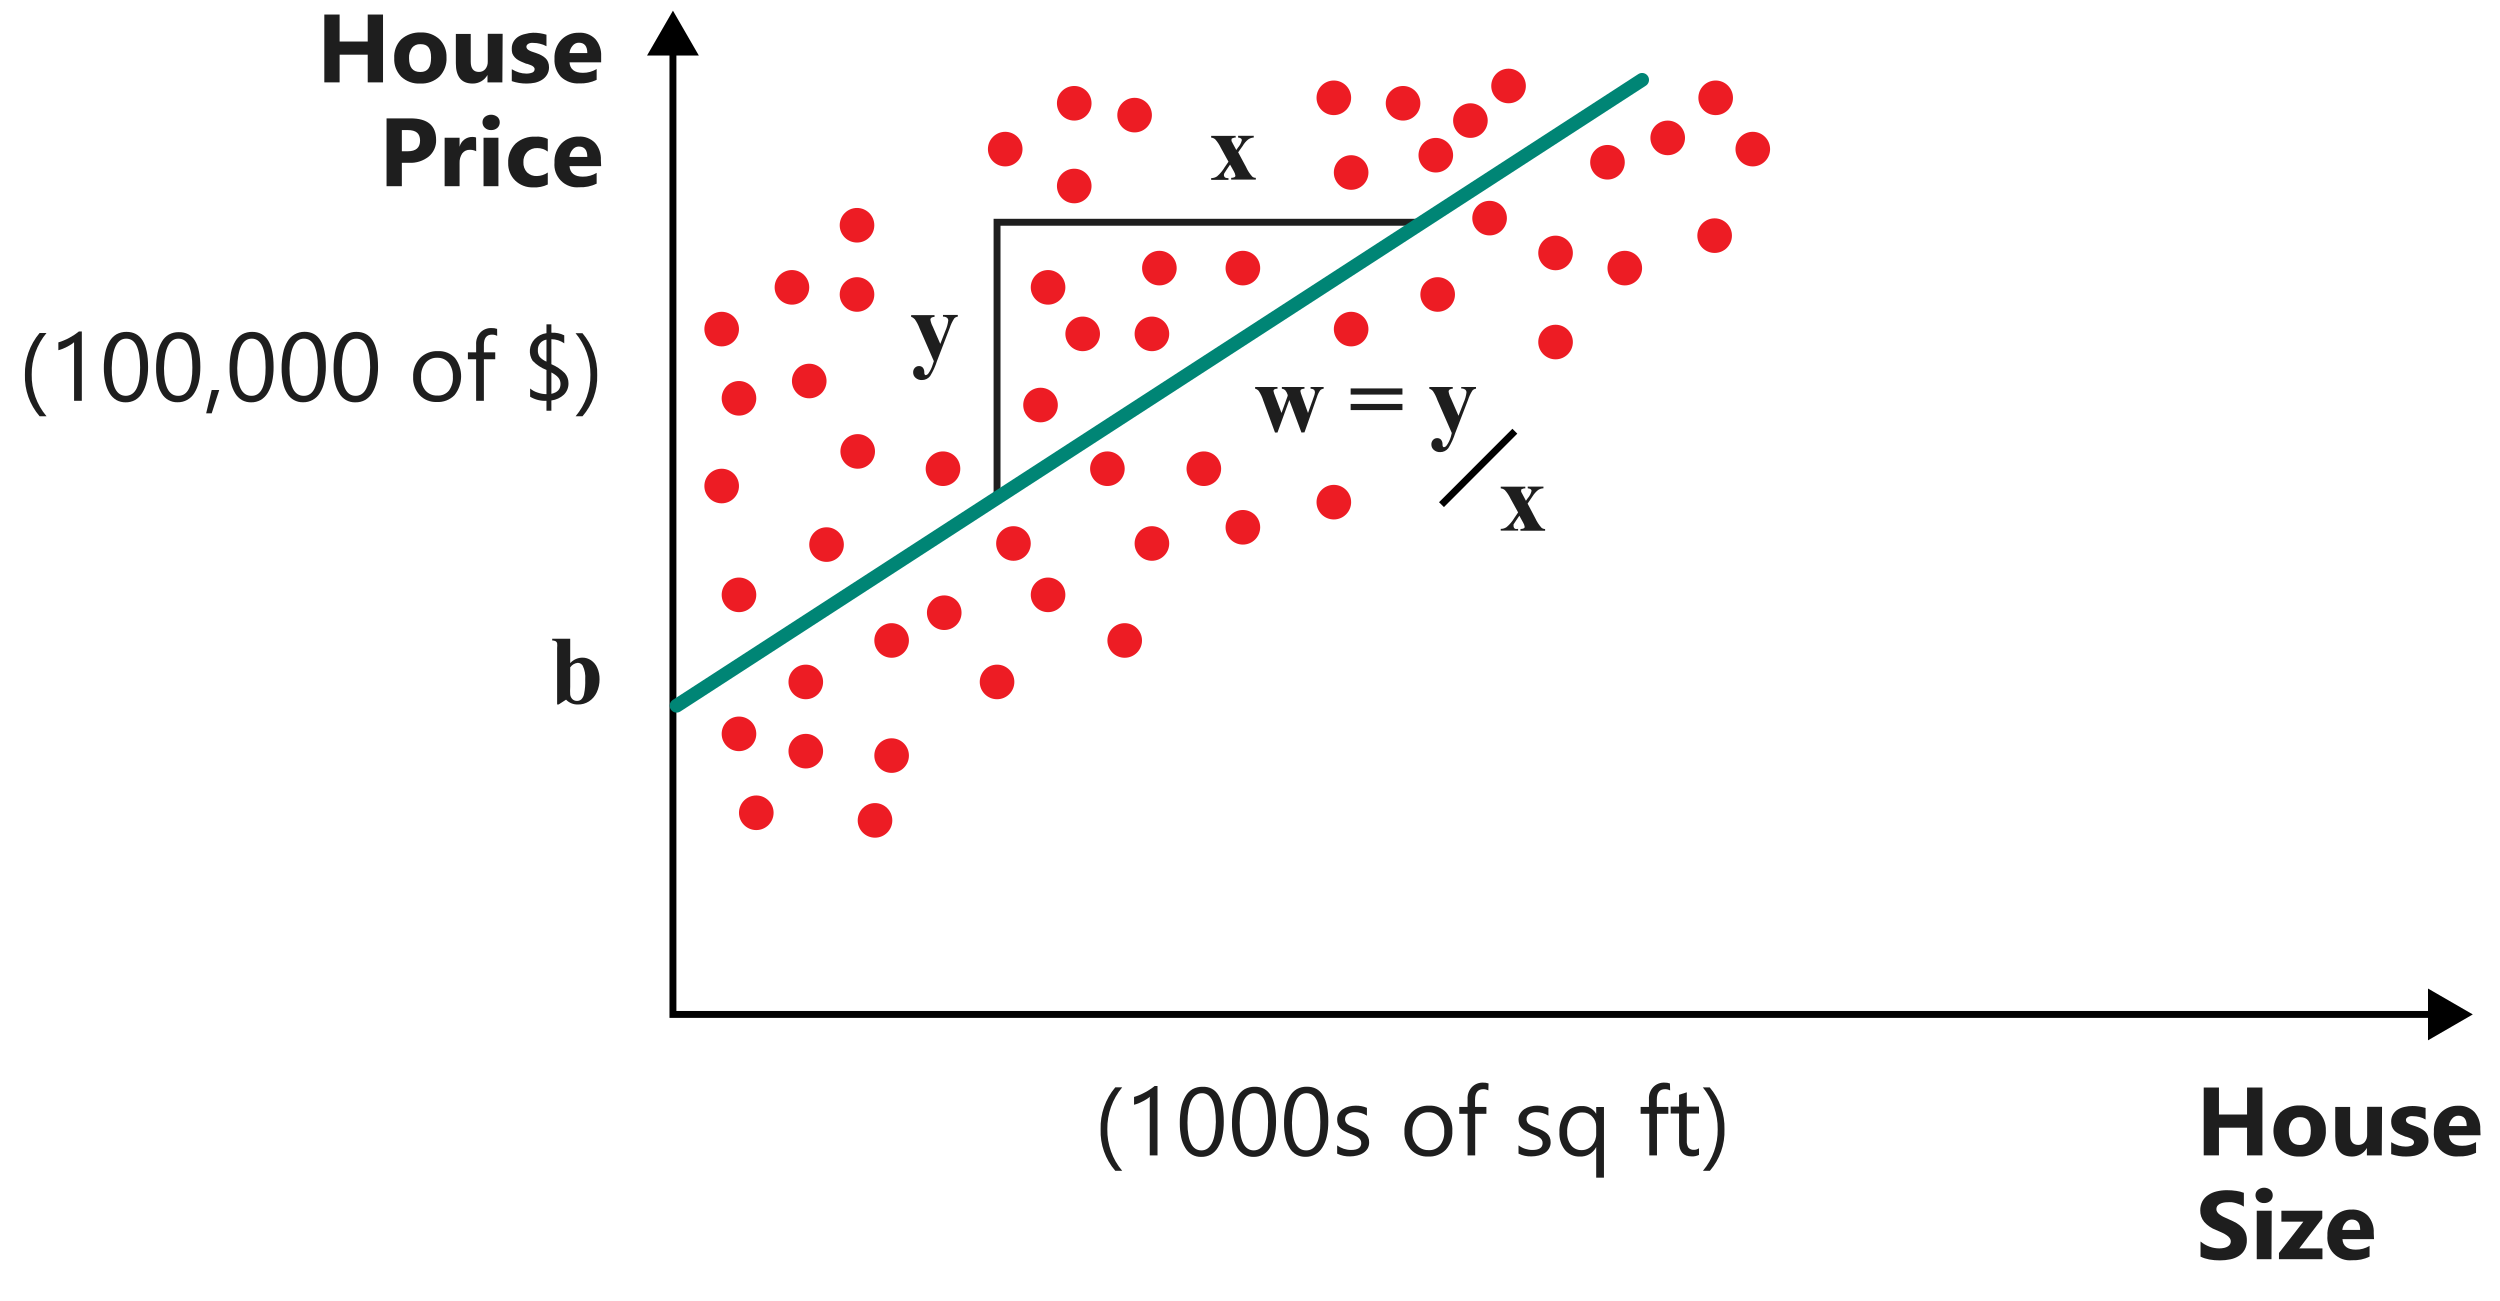
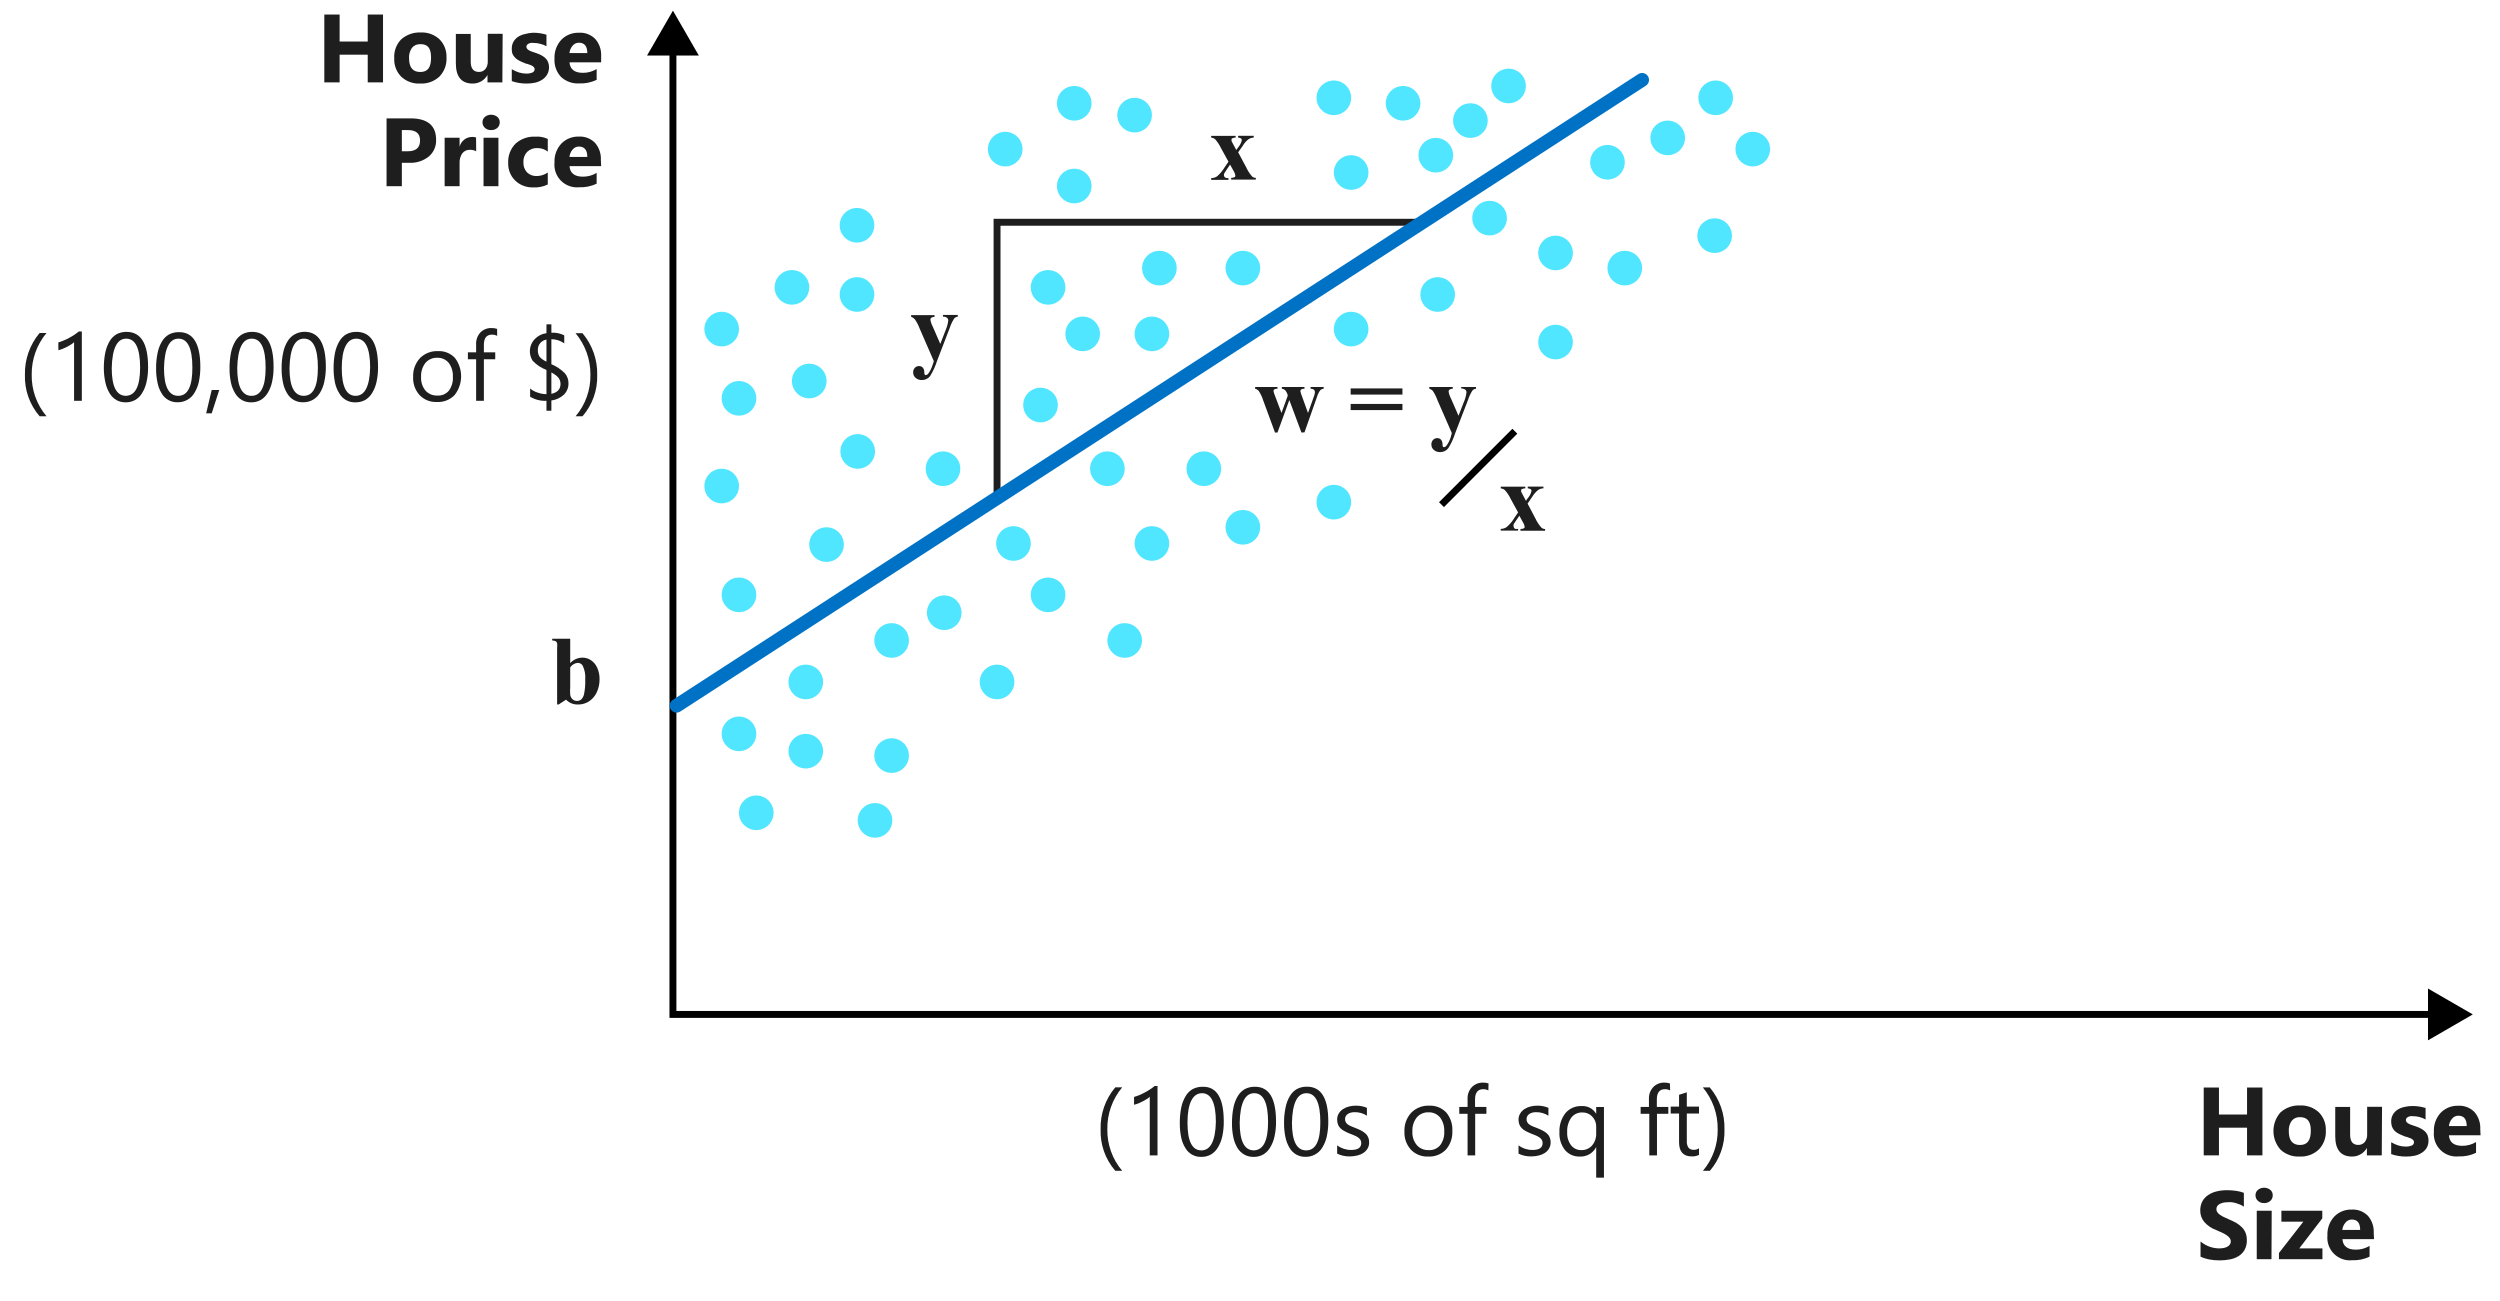
<svg xmlns="http://www.w3.org/2000/svg" viewBox="0 0 361.14 187.93">
  <g id="Shapes">
    <rect width="361.14" height="187.93" fill="#fff" />
    <g>
      <polyline points="351.83 146.54 97.21 146.54 97.21 6.92" fill="none" stroke="#000" stroke-miterlimit="10" />
      <polygon points="350.74 142.8 357.21 146.54 350.74 150.28 350.74 142.8" />
      <polygon points="100.95 8.02 97.21 1.54 93.47 8.02 100.95 8.02" />
    </g>
    <polyline points="144.03 71.71 144.03 32.11 205.18 32.11" fill="none" stroke="#1e1e1e" stroke-linecap="round" stroke-miterlimit="10" />
-     <line x1="97.74" y1="101.94" x2="237.21" y2="11.54" fill="none" stroke="#008575" stroke-linecap="round" stroke-miterlimit="10" stroke-width="2" />
-     <circle cx="212.41" cy="17.42" r="2.5" fill="#ed1c24" />
-     <circle cx="217.92" cy="12.42" r="2.5" fill="#ed1c24" />
-     <circle cx="136.22" cy="67.71" r="2.5" fill="#ed1c24" />
-     <circle cx="123.9" cy="65.21" r="2.5" fill="#ed1c24" />
-     <circle cx="119.4" cy="78.67" r="2.5" fill="#ed1c24" />
-     <circle cx="106.75" cy="85.93" r="2.5" fill="#ed1c24" />
-     <circle cx="104.25" cy="70.21" r="2.5" fill="#ed1c24" />
-     <circle cx="106.75" cy="57.54" r="2.5" fill="#ed1c24" />
-     <circle cx="116.9" cy="55.04" r="2.5" fill="#ed1c24" />
-     <circle cx="114.4" cy="41.51" r="2.5" fill="#ed1c24" />
-     <circle cx="146.4" cy="78.51" r="2.5" fill="#ed1c24" />
-     <circle cx="151.4" cy="85.93" r="2.5" fill="#ed1c24" />
-     <circle cx="136.4" cy="88.51" r="2.5" fill="#ed1c24" />
-     <circle cx="144.03" cy="98.51" r="2.5" fill="#ed1c24" />
-     <circle cx="128.8" cy="109.15" r="2.5" fill="#ed1c24" />
-     <circle cx="179.54" cy="76.17" r="2.5" fill="#ed1c24" />
-     <circle cx="126.4" cy="118.51" r="2.5" fill="#ed1c24" />
-     <circle cx="109.25" cy="117.41" r="2.5" fill="#ed1c24" />
-     <circle cx="116.4" cy="108.51" r="2.5" fill="#ed1c24" />
-     <circle cx="116.4" cy="98.51" r="2.5" fill="#ed1c24" />
-     <circle cx="128.8" cy="92.52" r="2.5" fill="#ed1c24" />
-     <circle cx="162.47" cy="92.52" r="2.5" fill="#ed1c24" />
-     <circle cx="192.68" cy="72.54" r="2.5" fill="#ed1c24" />
-     <circle cx="166.4" cy="78.51" r="2.5" fill="#ed1c24" />
-     <circle cx="173.9" cy="67.71" r="2.5" fill="#ed1c24" />
-     <circle cx="195.18" cy="47.54" r="2.5" fill="#ed1c24" />
-     <circle cx="215.18" cy="31.51" r="2.5" fill="#ed1c24" />
-     <circle cx="207.68" cy="42.54" r="2.5" fill="#ed1c24" />
-     <circle cx="224.71" cy="49.41" r="2.5" fill="#ed1c24" />
-     <circle cx="224.71" cy="36.54" r="2.5" fill="#ed1c24" />
-     <circle cx="232.21" cy="23.44" r="2.5" fill="#ed1c24" />
-     <circle cx="247.69" cy="34.04" r="2.5" fill="#ed1c24" />
-     <circle cx="234.71" cy="38.73" r="2.5" fill="#ed1c24" />
-     <circle cx="253.2" cy="21.54" r="2.5" fill="#ed1c24" />
-     <circle cx="247.84" cy="14.13" r="2.5" fill="#ed1c24" />
-     <circle cx="240.91" cy="19.92" r="2.5" fill="#ed1c24" />
-     <circle cx="123.8" cy="42.54" r="2.5" fill="#ed1c24" />
-     <circle cx="123.8" cy="32.54" r="2.5" fill="#ed1c24" />
-     <circle cx="159.97" cy="67.71" r="2.5" fill="#ed1c24" />
-     <circle cx="207.41" cy="22.42" r="2.5" fill="#ed1c24" />
-     <circle cx="202.68" cy="14.92" r="2.5" fill="#ed1c24" />
-     <circle cx="195.18" cy="24.92" r="2.5" fill="#ed1c24" />
-     <circle cx="155.18" cy="14.92" r="2.5" fill="#ed1c24" />
-     <circle cx="106.75" cy="106.01" r="2.5" fill="#ed1c24" />
-     <circle cx="163.9" cy="16.63" r="2.5" fill="#ed1c24" />
-     <circle cx="155.18" cy="26.87" r="2.5" fill="#ed1c24" />
-     <circle cx="151.4" cy="41.51" r="2.5" fill="#ed1c24" />
-     <circle cx="156.4" cy="48.23" r="2.5" fill="#ed1c24" />
-     <circle cx="150.31" cy="58.51" r="2.5" fill="#ed1c24" />
-     <circle cx="166.4" cy="48.23" r="2.5" fill="#ed1c24" />
-     <circle cx="167.48" cy="38.73" r="2.5" fill="#ed1c24" />
-     <circle cx="179.54" cy="38.73" r="2.5" fill="#ed1c24" />
-     <circle cx="145.21" cy="21.54" r="2.5" fill="#ed1c24" />
-     <circle cx="104.25" cy="47.54" r="2.5" fill="#ed1c24" />
-     <circle cx="192.68" cy="14.13" r="2.5" fill="#ed1c24" />
+     <line x1="97.74" y1="101.94" x2="237.21" y2="11.54" fill="none" stroke="#0072c6" stroke-linecap="round" stroke-miterlimit="10" stroke-width="2" />
+     <circle cx="212.41" cy="17.42" r="2.5" fill="#50e6ff" />
+     <circle cx="217.92" cy="12.42" r="2.5" fill="#50e6ff" />
+     <circle cx="136.22" cy="67.71" r="2.5" fill="#50e6ff" />
+     <circle cx="123.9" cy="65.21" r="2.5" fill="#50e6ff" />
+     <circle cx="119.4" cy="78.67" r="2.5" fill="#50e6ff" />
+     <circle cx="106.75" cy="85.93" r="2.5" fill="#50e6ff" />
+     <circle cx="104.25" cy="70.21" r="2.5" fill="#50e6ff" />
+     <circle cx="106.75" cy="57.54" r="2.5" fill="#50e6ff" />
+     <circle cx="116.9" cy="55.04" r="2.5" fill="#50e6ff" />
+     <circle cx="114.4" cy="41.51" r="2.5" fill="#50e6ff" />
+     <circle cx="146.4" cy="78.51" r="2.5" fill="#50e6ff" />
+     <circle cx="151.4" cy="85.93" r="2.5" fill="#50e6ff" />
+     <circle cx="136.4" cy="88.51" r="2.5" fill="#50e6ff" />
+     <circle cx="144.03" cy="98.51" r="2.5" fill="#50e6ff" />
+     <circle cx="128.8" cy="109.15" r="2.5" fill="#50e6ff" />
+     <circle cx="179.54" cy="76.17" r="2.5" fill="#50e6ff" />
+     <circle cx="126.4" cy="118.51" r="2.5" fill="#50e6ff" />
+     <circle cx="109.25" cy="117.41" r="2.5" fill="#50e6ff" />
+     <circle cx="116.4" cy="108.51" r="2.5" fill="#50e6ff" />
+     <circle cx="116.4" cy="98.51" r="2.5" fill="#50e6ff" />
+     <circle cx="128.8" cy="92.52" r="2.5" fill="#50e6ff" />
+     <circle cx="162.47" cy="92.52" r="2.5" fill="#50e6ff" />
+     <circle cx="192.68" cy="72.54" r="2.5" fill="#50e6ff" />
+     <circle cx="166.4" cy="78.51" r="2.5" fill="#50e6ff" />
+     <circle cx="173.9" cy="67.71" r="2.5" fill="#50e6ff" />
+     <circle cx="195.18" cy="47.54" r="2.5" fill="#50e6ff" />
+     <circle cx="215.18" cy="31.51" r="2.5" fill="#50e6ff" />
+     <circle cx="207.68" cy="42.54" r="2.5" fill="#50e6ff" />
+     <circle cx="224.71" cy="49.41" r="2.5" fill="#50e6ff" />
+     <circle cx="224.71" cy="36.54" r="2.5" fill="#50e6ff" />
+     <circle cx="232.21" cy="23.44" r="2.5" fill="#50e6ff" />
+     <circle cx="247.69" cy="34.04" r="2.5" fill="#50e6ff" />
+     <circle cx="234.71" cy="38.73" r="2.5" fill="#50e6ff" />
+     <circle cx="253.2" cy="21.54" r="2.5" fill="#50e6ff" />
+     <circle cx="247.84" cy="14.13" r="2.5" fill="#50e6ff" />
+     <circle cx="240.91" cy="19.92" r="2.5" fill="#50e6ff" />
+     <circle cx="123.8" cy="42.54" r="2.5" fill="#50e6ff" />
+     <circle cx="123.8" cy="32.54" r="2.5" fill="#50e6ff" />
+     <circle cx="159.97" cy="67.71" r="2.5" fill="#50e6ff" />
+     <circle cx="207.41" cy="22.42" r="2.5" fill="#50e6ff" />
+     <circle cx="202.68" cy="14.92" r="2.5" fill="#50e6ff" />
+     <circle cx="195.18" cy="24.92" r="2.5" fill="#50e6ff" />
+     <circle cx="155.18" cy="14.92" r="2.5" fill="#50e6ff" />
+     <circle cx="106.75" cy="106.01" r="2.5" fill="#50e6ff" />
+     <circle cx="163.9" cy="16.63" r="2.5" fill="#50e6ff" />
+     <circle cx="155.18" cy="26.87" r="2.5" fill="#50e6ff" />
+     <circle cx="151.4" cy="41.51" r="2.5" fill="#50e6ff" />
+     <circle cx="156.4" cy="48.23" r="2.5" fill="#50e6ff" />
+     <circle cx="150.31" cy="58.51" r="2.5" fill="#50e6ff" />
+     <circle cx="166.4" cy="48.23" r="2.5" fill="#50e6ff" />
+     <circle cx="167.48" cy="38.73" r="2.5" fill="#50e6ff" />
+     <circle cx="179.54" cy="38.73" r="2.5" fill="#50e6ff" />
+     <circle cx="145.21" cy="21.54" r="2.5" fill="#50e6ff" />
+     <circle cx="104.25" cy="47.54" r="2.5" fill="#50e6ff" />
+     <circle cx="192.68" cy="14.13" r="2.5" fill="#50e6ff" />
  </g>
  <g id="Text">
    <g>
      <path d="M55.33,11.9H53.12v-4H49.06v4H46.85V2.1h2.21V6h4.06V2.1h2.21Z" fill="#1e1e1e" />
      <path d="M60.7,12.07a3.72,3.72,0,0,1-2.75-1,3.54,3.54,0,0,1-1-2.66,3.58,3.58,0,0,1,1-2.72,4,4,0,0,1,2.81-1,3.73,3.73,0,0,1,2.74,1,3.51,3.51,0,0,1,1,2.6,3.69,3.69,0,0,1-1,2.75A3.79,3.79,0,0,1,60.7,12.07Zm0-5.69a1.46,1.46,0,0,0-1.19.53,2.34,2.34,0,0,0-.42,1.49c0,1.35.54,2,1.63,2s1.55-.69,1.55-2.07S61.8,6.38,60.75,6.38Z" fill="#1e1e1e" />
      <path d="M72.57,11.9H70.42V10.83h0a2.42,2.42,0,0,1-2.14,1.24q-2.43,0-2.43-2.94V4.9H68v4c0,1,.4,1.49,1.18,1.49a1.16,1.16,0,0,0,.93-.41,1.65,1.65,0,0,0,.35-1.1v-4h2.15Z" fill="#1e1e1e" />
      <path d="M73.93,11.72V10a5,5,0,0,0,1.07.48,3.62,3.62,0,0,0,1,.15,2.22,2.22,0,0,0,.9-.15.52.52,0,0,0,.33-.48.43.43,0,0,0-.15-.34,1.12,1.12,0,0,0-.38-.24,5.19,5.19,0,0,0-.52-.19c-.19,0-.37-.12-.54-.18a5.59,5.59,0,0,1-.73-.34,2.1,2.1,0,0,1-.54-.42A1.84,1.84,0,0,1,74,7.7,2.31,2.31,0,0,1,73.93,7a1.92,1.92,0,0,1,.26-1,2.16,2.16,0,0,1,.68-.7,3,3,0,0,1,1-.39A4.8,4.8,0,0,1,77,4.73a6.16,6.16,0,0,1,1,.07,7.51,7.51,0,0,1,.94.21V6.68A3.4,3.4,0,0,0,78,6.32a3.69,3.69,0,0,0-.92-.12,1.75,1.75,0,0,0-.4,0,1.17,1.17,0,0,0-.33.11.67.67,0,0,0-.22.18.41.41,0,0,0-.09.26.49.49,0,0,0,.13.33,1,1,0,0,0,.32.23,2.53,2.53,0,0,0,.44.18l.48.16a5.72,5.72,0,0,1,.78.33,2.67,2.67,0,0,1,.6.42,1.47,1.47,0,0,1,.38.56,1.94,1.94,0,0,1,.14.76A2,2,0,0,1,79,10.83a2.22,2.22,0,0,1-.72.71,3.37,3.37,0,0,1-1,.41,6.08,6.08,0,0,1-1.22.12A6.45,6.45,0,0,1,73.93,11.72Z" fill="#1e1e1e" />
      <path d="M86.84,9H82.27c.07,1,.72,1.52,1.92,1.52a3.7,3.7,0,0,0,2-.55v1.56a5.24,5.24,0,0,1-2.52.52,3.53,3.53,0,0,1-2.63-.94,3.52,3.52,0,0,1-.94-2.62,3.76,3.76,0,0,1,1-2.76,3.39,3.39,0,0,1,2.49-1A3.05,3.05,0,0,1,86,5.64a3.51,3.51,0,0,1,.84,2.47Zm-2-1.33c0-1-.41-1.5-1.22-1.5a1.14,1.14,0,0,0-.9.43,1.9,1.9,0,0,0-.46,1.07Z" fill="#1e1e1e" />
      <path d="M58.05,23.52V26.9H55.84V17.1H59.3q3.71,0,3.7,3.12a3,3,0,0,1-1.06,2.39,4.21,4.21,0,0,1-2.84.91Zm0-4.73v3.06h.86c1.18,0,1.77-.52,1.77-1.55s-.59-1.51-1.77-1.51Z" fill="#1e1e1e" />
      <path d="M68.79,21.85a1.88,1.88,0,0,0-.91-.21,1.32,1.32,0,0,0-1.1.51,2.31,2.31,0,0,0-.39,1.41V26.9H64.23v-7h2.16v1.3h0a1.87,1.87,0,0,1,1.85-1.42,1.48,1.48,0,0,1,.53.08Z" fill="#1e1e1e" />
      <path d="M70.94,18.79a1.23,1.23,0,0,1-.89-.32,1.06,1.06,0,0,1-.35-.8,1,1,0,0,1,.35-.79,1.45,1.45,0,0,1,1.79,0,1,1,0,0,1,.35.79,1.05,1.05,0,0,1-.35.81A1.28,1.28,0,0,1,70.94,18.79ZM72,26.9H69.85v-7H72Z" fill="#1e1e1e" />
      <path d="M79.13,26.65a4.28,4.28,0,0,1-2.11.42,3.55,3.55,0,0,1-2.61-1,3.39,3.39,0,0,1-1-2.52,3.73,3.73,0,0,1,1.07-2.81,4,4,0,0,1,2.86-1,3.61,3.61,0,0,1,1.79.33v1.83a2.44,2.44,0,0,0-1.51-.51,2,2,0,0,0-1.47.55,2,2,0,0,0-.54,1.5,2,2,0,0,0,.52,1.46,1.91,1.91,0,0,0,1.43.53,2.81,2.81,0,0,0,1.57-.51Z" fill="#1e1e1e" />
      <path d="M86.84,24H82.27c.07,1,.72,1.52,1.92,1.52a3.7,3.7,0,0,0,2-.55v1.56a5.24,5.24,0,0,1-2.52.52,3.26,3.26,0,0,1-3.57-3.56,3.76,3.76,0,0,1,1-2.76,3.39,3.39,0,0,1,2.49-1,3.05,3.05,0,0,1,2.37.91,3.51,3.51,0,0,1,.84,2.47Zm-2-1.33c0-1-.41-1.5-1.22-1.5a1.14,1.14,0,0,0-.9.43,1.9,1.9,0,0,0-.46,1.07Z" fill="#1e1e1e" />
    </g>
    <g>
      <path d="M326.82,166.9H324.6v-4h-4.06v4h-2.2v-9.8h2.2V161h4.06V157.1h2.22Z" fill="#1e1e1e" />
      <path d="M332.18,167.07a3.75,3.75,0,0,1-2.75-1,4.06,4.06,0,0,1,0-5.38,3.94,3.94,0,0,1,2.81-1,3.77,3.77,0,0,1,2.74,1,3.51,3.51,0,0,1,1,2.6,3.66,3.66,0,0,1-1,2.75A3.77,3.77,0,0,1,332.18,167.07Zm.06-5.69a1.44,1.44,0,0,0-1.19.53,2.34,2.34,0,0,0-.42,1.49c0,1.35.54,2,1.62,2s1.56-.69,1.56-2.07S333.28,161.38,332.24,161.38Z" fill="#1e1e1e" />
      <path d="M344.06,166.9h-2.15v-1.07h0a2.44,2.44,0,0,1-2.14,1.24q-2.43,0-2.43-2.94V159.9h2.15v4c0,1,.39,1.49,1.18,1.49a1.18,1.18,0,0,0,.93-.41,1.65,1.65,0,0,0,.35-1.1v-4h2.15Z" fill="#1e1e1e" />
      <path d="M345.42,166.72V165a5,5,0,0,0,1.06.48,3.73,3.73,0,0,0,1,.15,2.23,2.23,0,0,0,.91-.15.52.52,0,0,0,.33-.48.43.43,0,0,0-.15-.34,1.08,1.08,0,0,0-.39-.24,5,5,0,0,0-.51-.19c-.19,0-.37-.12-.54-.18a5.76,5.76,0,0,1-.74-.34,2,2,0,0,1-.53-.42,1.84,1.84,0,0,1-.33-.56,2.31,2.31,0,0,1-.11-.74,1.92,1.92,0,0,1,.26-1,2.07,2.07,0,0,1,.68-.7,3,3,0,0,1,1-.39,4.74,4.74,0,0,1,1.14-.13,6.16,6.16,0,0,1,.95.07,7.93,7.93,0,0,1,.94.21v1.67a3.4,3.4,0,0,0-.88-.36,3.69,3.69,0,0,0-.92-.12,1.75,1.75,0,0,0-.4,0,1.07,1.07,0,0,0-.33.11.71.71,0,0,0-.23.18.47.47,0,0,0-.08.26.48.48,0,0,0,.12.33,1,1,0,0,0,.33.23,2.53,2.53,0,0,0,.44.18l.48.16a5.72,5.72,0,0,1,.78.33,2.67,2.67,0,0,1,.6.42,1.59,1.59,0,0,1,.38.56,2,2,0,0,1,.13.76,2,2,0,0,1-.27,1.07,2.13,2.13,0,0,1-.72.71,3.17,3.17,0,0,1-1,.41,6,6,0,0,1-1.21.12A6.45,6.45,0,0,1,345.42,166.72Z" fill="#1e1e1e" />
      <path d="M358.33,164h-4.57c.07,1,.71,1.52,1.92,1.52a3.7,3.7,0,0,0,2-.55v1.56a5.3,5.3,0,0,1-2.52.52,3.26,3.26,0,0,1-3.57-3.56,3.76,3.76,0,0,1,1-2.76,3.39,3.39,0,0,1,2.49-1,3.05,3.05,0,0,1,2.37.91,3.51,3.51,0,0,1,.84,2.47Zm-2-1.33c0-1-.4-1.5-1.21-1.5a1.14,1.14,0,0,0-.9.43,1.84,1.84,0,0,0-.46,1.07Z" fill="#1e1e1e" />
      <path d="M317.88,181.53v-2.19a4.36,4.36,0,0,0,1.3.75,4.26,4.26,0,0,0,1.4.25,3.13,3.13,0,0,0,.73-.08,1.66,1.66,0,0,0,.52-.21.92.92,0,0,0,.31-.31.77.77,0,0,0,.11-.4.85.85,0,0,0-.17-.51,1.63,1.63,0,0,0-.45-.41,3.8,3.8,0,0,0-.67-.37l-.84-.37a4.22,4.22,0,0,1-1.71-1.17,2.52,2.52,0,0,1-.57-1.66,2.74,2.74,0,0,1,.31-1.32,2.59,2.59,0,0,1,.84-.9,3.61,3.61,0,0,1,1.23-.53,6.3,6.3,0,0,1,1.47-.17,9.11,9.11,0,0,1,1.36.1,5.11,5.11,0,0,1,1.09.28v2a3.45,3.45,0,0,0-.54-.3,5.29,5.29,0,0,0-.6-.21,4.13,4.13,0,0,0-.61-.13,3.86,3.86,0,0,0-.58,0,2.9,2.9,0,0,0-.68.07,2.09,2.09,0,0,0-.52.2,1.1,1.1,0,0,0-.33.31.84.84,0,0,0-.11.41.74.74,0,0,0,.13.44,1.3,1.3,0,0,0,.37.37,3.42,3.42,0,0,0,.58.34c.23.12.48.23.77.35a9.52,9.52,0,0,1,1.06.52,4,4,0,0,1,.8.63,2.55,2.55,0,0,1,.51.79,2.82,2.82,0,0,1,.18,1.05,2.75,2.75,0,0,1-.31,1.37,2.48,2.48,0,0,1-.85.91,3.54,3.54,0,0,1-1.24.49,7.17,7.17,0,0,1-1.49.15,8.31,8.31,0,0,1-1.53-.13A5.12,5.12,0,0,1,317.88,181.53Z" fill="#1e1e1e" />
      <path d="M327.06,173.79a1.23,1.23,0,0,1-.89-.32,1.06,1.06,0,0,1-.35-.8,1,1,0,0,1,.35-.79,1.45,1.45,0,0,1,1.79,0,1,1,0,0,1,.35.79,1.05,1.05,0,0,1-.35.81A1.28,1.28,0,0,1,327.06,173.79Zm1.07,8.11H326v-7h2.16Z" fill="#1e1e1e" />
      <path d="M335.49,181.9h-6.28V181l3.52-4.52h-3.17V174.9h5.91V176l-3.33,4.34h3.35Z" fill="#1e1e1e" />
      <path d="M342.94,179h-4.56c.07,1,.71,1.52,1.92,1.52a3.7,3.7,0,0,0,2-.55v1.56a5.3,5.3,0,0,1-2.52.52,3.26,3.26,0,0,1-3.57-3.56,3.76,3.76,0,0,1,1-2.76,3.37,3.37,0,0,1,2.49-1,3.05,3.05,0,0,1,2.37.91,3.5,3.5,0,0,1,.83,2.47Zm-2-1.33c0-1-.4-1.5-1.21-1.5a1.14,1.14,0,0,0-.9.43,1.91,1.91,0,0,0-.47,1.07Z" fill="#1e1e1e" />
    </g>
    <path d="M82.37,92.27v3.52A2.41,2.41,0,0,1,84.14,95a2.18,2.18,0,0,1,1.24.38,2.53,2.53,0,0,1,.9,1.1,3.84,3.84,0,0,1,.33,1.64,4.37,4.37,0,0,1-.41,1.9,3.12,3.12,0,0,1-1.12,1.3,2.85,2.85,0,0,1-1.59.45,2.27,2.27,0,0,1-1.72-.7l-1.06.69h-.23V93.59a2.86,2.86,0,0,0,0-.68.47.47,0,0,0-.21-.28,1.12,1.12,0,0,0-.5-.11v-.25Zm0,4.13v2.84a7.76,7.76,0,0,0,0,1.11,1.12,1.12,0,0,0,.32.65.93.93,0,0,0,.67.25.92.92,0,0,0,.59-.2,1.48,1.48,0,0,0,.42-.78,9,9,0,0,0,.17-2.12,3.86,3.86,0,0,0-.37-2,.85.85,0,0,0-.72-.4A1.52,1.52,0,0,0,82.37,96.4Z" fill="#1e1e1e" />
    <g>
      <path d="M6.72,60.13h-1a8.74,8.74,0,0,1-2.12-6A9.08,9.08,0,0,1,5.72,48.1h1a9.21,9.21,0,0,0-2.14,6A9.05,9.05,0,0,0,6.72,60.13Z" fill="#1e1e1e" />
      <path d="M11.82,57.9H10.7V49.43a2.28,2.28,0,0,1-.38.3c-.17.11-.35.22-.56.33s-.43.21-.66.31a4.76,4.76,0,0,1-.67.22V49.46a5.68,5.68,0,0,0,.78-.28,6.81,6.81,0,0,0,.82-.39q.39-.21.75-.45a7.15,7.15,0,0,0,.62-.46h.42Z" fill="#1e1e1e" />
      <path d="M21.39,53a9.51,9.51,0,0,1-.22,2.18,5.1,5.1,0,0,1-.64,1.6,2.8,2.8,0,0,1-1,1,2.75,2.75,0,0,1-1.39.34,2.67,2.67,0,0,1-1.31-.32,2.77,2.77,0,0,1-1-1,4.89,4.89,0,0,1-.6-1.53A9.2,9.2,0,0,1,15,53.2a10.9,10.9,0,0,1,.21-2.27,5.47,5.47,0,0,1,.63-1.65,2.86,2.86,0,0,1,1-1,3,3,0,0,1,1.42-.34Q21.39,47.93,21.39,53Zm-1.15.11q0-4.18-2-4.19t-2.1,4.26q0,4,2.06,4C19.57,57.12,20.24,55.77,20.24,53.07Z" fill="#1e1e1e" />
      <path d="M28.94,53a10.1,10.1,0,0,1-.22,2.18,5.1,5.1,0,0,1-.65,1.6,2.75,2.75,0,0,1-2.42,1.33,2.56,2.56,0,0,1-2.29-1.27,4.66,4.66,0,0,1-.6-1.53,9.16,9.16,0,0,1-.21-2.07,10.22,10.22,0,0,1,.22-2.27,5,5,0,0,1,.63-1.65,2.79,2.79,0,0,1,1-1,2.94,2.94,0,0,1,1.41-.34Q28.94,47.93,28.94,53Zm-1.15.11q0-4.18-2-4.19t-2.1,4.26q0,4,2.06,4T27.79,53.07Z" fill="#1e1e1e" />
      <path d="M31.67,56.34l-1.09,3.37h-.8l.8-3.37Z" fill="#1e1e1e" />
      <path d="M39.52,53a9.51,9.51,0,0,1-.22,2.18,5.1,5.1,0,0,1-.64,1.6,2.88,2.88,0,0,1-1,1,2.75,2.75,0,0,1-1.39.34,2.67,2.67,0,0,1-1.31-.32,2.77,2.77,0,0,1-1-1,4.89,4.89,0,0,1-.6-1.53,9.2,9.2,0,0,1-.2-2.07,10.9,10.9,0,0,1,.21-2.27A5.22,5.22,0,0,1,34,49.28a2.86,2.86,0,0,1,1-1,3,3,0,0,1,1.42-.34Q39.52,47.93,39.52,53Zm-1.15.11q0-4.18-2-4.19t-2.1,4.26q0,4,2.06,4T38.37,53.07Z" fill="#1e1e1e" />
      <path d="M47.07,53a9.47,9.47,0,0,1-.23,2.18,4.87,4.87,0,0,1-.64,1.6,2.75,2.75,0,0,1-2.42,1.33,2.56,2.56,0,0,1-2.29-1.27,4.45,4.45,0,0,1-.6-1.53,9.16,9.16,0,0,1-.21-2.07,10.22,10.22,0,0,1,.22-2.27,5,5,0,0,1,.63-1.65,2.79,2.79,0,0,1,1-1A2.94,2.94,0,0,1,44,47.93Q47.07,47.93,47.07,53Zm-1.15.11q0-4.18-2-4.19t-2.1,4.26q0,4,2.06,4T45.92,53.07Z" fill="#1e1e1e" />
      <path d="M54.61,53a9.51,9.51,0,0,1-.22,2.18,5.1,5.1,0,0,1-.64,1.6,2.86,2.86,0,0,1-1,1,2.78,2.78,0,0,1-1.39.34A2.56,2.56,0,0,1,49,56.8a4.66,4.66,0,0,1-.61-1.53,9.82,9.82,0,0,1-.2-2.07,10.9,10.9,0,0,1,.21-2.27,5.22,5.22,0,0,1,.64-1.65,2.76,2.76,0,0,1,1-1,3,3,0,0,1,1.42-.34C53.59,47.93,54.61,49.61,54.61,53Zm-1.14.11c0-2.79-.67-4.19-2-4.19s-2.1,1.42-2.1,4.26q0,4,2,4T53.47,53.07Z" fill="#1e1e1e" />
      <path d="M63.08,58.07a3.21,3.21,0,0,1-2.47-1,3.62,3.62,0,0,1-.93-2.6,3.79,3.79,0,0,1,1-2.75,3.48,3.48,0,0,1,2.61-1,3.13,3.13,0,0,1,2.44,1,4.38,4.38,0,0,1-.07,5.36A3.31,3.31,0,0,1,63.08,58.07Zm.09-6.39a2.14,2.14,0,0,0-1.71.74,3,3,0,0,0-.63,2,2.85,2.85,0,0,0,.63,2,2.17,2.17,0,0,0,1.71.72,2,2,0,0,0,1.67-.7,3.06,3.06,0,0,0,.58-2,3.13,3.13,0,0,0-.58-2A2.06,2.06,0,0,0,63.17,51.68Z" fill="#1e1e1e" />
      <path d="M71.82,48.52a1.54,1.54,0,0,0-.75-.18c-.78,0-1.17.49-1.17,1.48V50.9h1.64v1H69.9v6H68.78v-6H67.59v-1h1.19V49.77A2.36,2.36,0,0,1,69.42,48,2.13,2.13,0,0,1,71,47.39a2.23,2.23,0,0,1,.81.12Z" fill="#1e1e1e" />
      <path d="M79.65,57.85v1.48h-.71V57.9a4.19,4.19,0,0,1-2.36-.59V56.12a3,3,0,0,0,1.08.59,3.9,3.9,0,0,0,1.28.23v-3.5a5.37,5.37,0,0,1-2-1.33A2.54,2.54,0,0,1,77.23,49a2.83,2.83,0,0,1,1.71-.87V46.85h.71v1.21a3.72,3.72,0,0,1,1.86.38V49.6A3.19,3.19,0,0,0,79.65,49v3.61a6,6,0,0,1,1.95,1.31,2.18,2.18,0,0,1,.52,1.44A2.24,2.24,0,0,1,81.47,57,3.23,3.23,0,0,1,79.65,57.85Zm-.71-5.61V49.06a1.51,1.51,0,0,0-.91.51,1.41,1.41,0,0,0-.33,1,1.6,1.6,0,0,0,.27,1A2.91,2.91,0,0,0,78.94,52.24Zm.71,1.56v3.09c.88-.19,1.32-.67,1.32-1.42S80.53,54.28,79.65,53.8Z" fill="#1e1e1e" />
      <path d="M84.15,60.13h-1a9,9,0,0,0,2.14-6,9.22,9.22,0,0,0-2.15-6h1a9,9,0,0,1,2.13,6.06A8.7,8.7,0,0,1,84.15,60.13Z" fill="#1e1e1e" />
    </g>
    <g>
      <path d="M162.11,169.13h-1a8.69,8.69,0,0,1-2.12-6,9,9,0,0,1,2.12-6.06h1a9.22,9.22,0,0,0-2.15,6.05A9.05,9.05,0,0,0,162.11,169.13Z" fill="#1e1e1e" />
      <path d="M167.21,166.9h-1.12v-8.47a1.93,1.93,0,0,1-.38.3,5.54,5.54,0,0,1-.56.33l-.65.31a4.87,4.87,0,0,1-.68.22v-1.13a6.31,6.31,0,0,0,.79-.28,7.48,7.48,0,0,0,.81-.39,6.76,6.76,0,0,0,.75-.45,5.88,5.88,0,0,0,.62-.46h.42Z" fill="#1e1e1e" />
      <path d="M176.78,162a9.51,9.51,0,0,1-.22,2.18,5.1,5.1,0,0,1-.64,1.6,2.86,2.86,0,0,1-1,1,2.78,2.78,0,0,1-1.39.34,2.56,2.56,0,0,1-2.29-1.27,4.66,4.66,0,0,1-.61-1.53,9.82,9.82,0,0,1-.2-2.07,10.9,10.9,0,0,1,.21-2.27,5.22,5.22,0,0,1,.64-1.65,2.76,2.76,0,0,1,1-1,3,3,0,0,1,1.42-.34C175.76,156.93,176.78,158.61,176.78,162Zm-1.14.11c0-2.79-.67-4.19-2-4.19s-2.1,1.42-2.1,4.26q0,4,2,4T175.64,162.07Z" fill="#1e1e1e" />
      <path d="M184.33,162a9.51,9.51,0,0,1-.22,2.18,5.1,5.1,0,0,1-.64,1.6,2.8,2.8,0,0,1-1,1,2.75,2.75,0,0,1-1.39.34,2.67,2.67,0,0,1-1.31-.32,2.77,2.77,0,0,1-1-.95,4.89,4.89,0,0,1-.6-1.53,9.2,9.2,0,0,1-.2-2.07,10.9,10.9,0,0,1,.21-2.27,5.22,5.22,0,0,1,.63-1.65,2.86,2.86,0,0,1,1-1,3,3,0,0,1,1.42-.34Q184.33,156.93,184.33,162Zm-1.15.11q0-4.19-2-4.19t-2.1,4.26q0,4,2.06,4C182.51,166.12,183.18,164.77,183.18,162.07Z" fill="#1e1e1e" />
      <path d="M191.88,162a10.1,10.1,0,0,1-.22,2.18,5.1,5.1,0,0,1-.65,1.6,2.75,2.75,0,0,1-2.42,1.33,2.56,2.56,0,0,1-2.29-1.27,4.66,4.66,0,0,1-.6-1.53,9.16,9.16,0,0,1-.21-2.07,10.22,10.22,0,0,1,.22-2.27,5,5,0,0,1,.63-1.65,2.79,2.79,0,0,1,1-1,2.94,2.94,0,0,1,1.41-.34Q191.88,156.93,191.88,162Zm-1.15.11q0-4.19-2-4.19t-2.1,4.26q0,4,2.06,4T190.73,162.07Z" fill="#1e1e1e" />
      <path d="M193.16,166.65v-1.2a3.33,3.33,0,0,0,2,.67c1,0,1.48-.33,1.48-1a.9.9,0,0,0-.13-.48,1.37,1.37,0,0,0-.34-.34,2.7,2.7,0,0,0-.51-.27l-.62-.25a8.07,8.07,0,0,1-.82-.38,2.22,2.22,0,0,1-.59-.42,1.48,1.48,0,0,1-.35-.54,1.86,1.86,0,0,1-.12-.7,1.66,1.66,0,0,1,.22-.87,2,2,0,0,1,.6-.64,2.68,2.68,0,0,1,.86-.38,3.66,3.66,0,0,1,1-.13,4,4,0,0,1,1.62.31v1.14a3.12,3.12,0,0,0-1.77-.51,2,2,0,0,0-.57.07,1.63,1.63,0,0,0-.44.2,1,1,0,0,0-.28.31,1,1,0,0,0-.1.41,1,1,0,0,0,.1.45,1,1,0,0,0,.29.33,2.31,2.31,0,0,0,.47.26l.62.25a8.42,8.42,0,0,1,.84.37,3.35,3.35,0,0,1,.62.42,1.53,1.53,0,0,1,.4.55,1.64,1.64,0,0,1,.14.73,1.72,1.72,0,0,1-.22.9,2,2,0,0,1-.62.64,2.68,2.68,0,0,1-.88.37,4.42,4.42,0,0,1-1,.13A4,4,0,0,1,193.16,166.65Z" fill="#1e1e1e" />
      <path d="M206.29,167.07a3.23,3.23,0,0,1-2.48-1,3.62,3.62,0,0,1-.93-2.6,3.75,3.75,0,0,1,1-2.75,3.46,3.46,0,0,1,2.6-1,3.16,3.16,0,0,1,2.45,1,3.83,3.83,0,0,1,.87,2.67,3.79,3.79,0,0,1-.94,2.69A3.33,3.33,0,0,1,206.29,167.07Zm.08-6.39a2.14,2.14,0,0,0-1.71.74,3,3,0,0,0-.63,2,2.81,2.81,0,0,0,.64,2,2.15,2.15,0,0,0,1.7.72,2,2,0,0,0,1.67-.7,3.06,3.06,0,0,0,.59-2,3.13,3.13,0,0,0-.59-2A2.06,2.06,0,0,0,206.37,160.68Z" fill="#1e1e1e" />
      <path d="M215,157.52a1.47,1.47,0,0,0-.74-.18c-.78,0-1.18.49-1.18,1.48v1.08h1.64v1H213.1v6H212v-6h-1.2v-1H212v-1.13a2.35,2.35,0,0,1,.63-1.74,2.16,2.16,0,0,1,1.59-.64,2.23,2.23,0,0,1,.81.12Z" fill="#1e1e1e" />
      <path d="M219.36,166.65v-1.2a3.31,3.31,0,0,0,2,.67c1,0,1.48-.33,1.48-1a.82.82,0,0,0-.13-.48,1.1,1.1,0,0,0-.34-.34,2.61,2.61,0,0,0-.5-.27l-.63-.25c-.31-.13-.58-.25-.82-.38a2.17,2.17,0,0,1-.58-.42,1.51,1.51,0,0,1-.36-.54,1.86,1.86,0,0,1-.12-.7,1.66,1.66,0,0,1,.23-.87,2,2,0,0,1,.6-.64,2.68,2.68,0,0,1,.86-.38,3.64,3.64,0,0,1,1-.13,4,4,0,0,1,1.63.31v1.14a3.17,3.17,0,0,0-1.78-.51,2,2,0,0,0-.57.07,1.56,1.56,0,0,0-.43.2.91.91,0,0,0-.28.31.83.83,0,0,0-.1.41.88.88,0,0,0,.1.45.83.83,0,0,0,.29.33,2.22,2.22,0,0,0,.46.26l.63.25a8.19,8.19,0,0,1,.83.37,3.13,3.13,0,0,1,.63.42,1.66,1.66,0,0,1,.4.55,1.79,1.79,0,0,1,.14.73,1.72,1.72,0,0,1-.23.9,2,2,0,0,1-.61.64,2.78,2.78,0,0,1-.88.37,4.51,4.51,0,0,1-1.05.13A3.94,3.94,0,0,1,219.36,166.65Z" fill="#1e1e1e" />
      <path d="M231.7,170.12h-1.12V165.7h0a2.52,2.52,0,0,1-2.39,1.37,2.66,2.66,0,0,1-2.12-.94,3.85,3.85,0,0,1-.8-2.56,4.2,4.2,0,0,1,.88-2.79,2.89,2.89,0,0,1,2.35-1,2.22,2.22,0,0,1,2.08,1.13h0v-1h1.12Zm-1.12-6.37v-1a2,2,0,0,0-.57-1.45,1.86,1.86,0,0,0-1.43-.6,1.93,1.93,0,0,0-1.6.75,3.35,3.35,0,0,0-.59,2.11,2.86,2.86,0,0,0,.57,1.89,1.81,1.81,0,0,0,1.46.69,2,2,0,0,0,1.57-.67A2.51,2.51,0,0,0,230.58,163.75Z" fill="#1e1e1e" />
      <path d="M241.26,157.52a1.53,1.53,0,0,0-.74-.18c-.79,0-1.18.49-1.18,1.48v1.08H241v1h-1.64v6h-1.11v-6H237v-1h1.2v-1.13a2.35,2.35,0,0,1,.63-1.74,2.13,2.13,0,0,1,1.59-.64,2.23,2.23,0,0,1,.81.12Z" fill="#1e1e1e" />
      <path d="M245.43,166.83a2.1,2.1,0,0,1-1.05.22c-1.22,0-1.83-.68-1.83-2.05v-4.14h-1.21v-1h1.21v-1.71l1.12-.36v2.07h1.76v1h-1.76v3.94a1.65,1.65,0,0,0,.24,1,1,1,0,0,0,.79.3,1.2,1.2,0,0,0,.73-.23Z" fill="#1e1e1e" />
      <path d="M247,169.13h-1a9.05,9.05,0,0,0,2.13-6,9.22,9.22,0,0,0-2.15-6.05h1a9,9,0,0,1,2.13,6.06A8.7,8.7,0,0,1,247,169.13Z" fill="#1e1e1e" />
    </g>
    <path d="M178.86,22,180,24.13a5.43,5.43,0,0,0,.9,1.39.77.77,0,0,0,.51.17v.25h-3.56v-.25a1,1,0,0,0,.51-.11.22.22,0,0,0,.1-.2,1.52,1.52,0,0,0-.21-.6l-.56-1-.47.69a5.26,5.26,0,0,0-.36.56.56.56,0,0,0-.06.23.45.45,0,0,0,.07.27.34.34,0,0,0,.18.15,1,1,0,0,0,.41.05v.25h-2.5v-.25a1.51,1.51,0,0,0,.85-.25,5.37,5.37,0,0,0,1.12-1.35l.53-.77-1.1-2a5.19,5.19,0,0,0-.81-1.23,1,1,0,0,0-.59-.25v-.25h3.54v.25h-.19l-.35.12a.2.2,0,0,0-.06.16.52.52,0,0,0,0,.21s.08.16.19.37l.5.93.26-.37a2.39,2.39,0,0,0,.54-1.05.3.3,0,0,0-.11-.24.8.8,0,0,0-.43-.14v-.25h2.26v.25a1.48,1.48,0,0,0-.78.26,3.21,3.21,0,0,0-.81.94Z" fill="#1e1e1e" />
    <path d="M134.9,52.17l-2.06-4.73a5.79,5.79,0,0,0-.69-1.32,1.18,1.18,0,0,0-.53-.35v-.25H135v.25a.85.85,0,0,0-.47.13.35.35,0,0,0-.13.28,3.19,3.19,0,0,0,.34,1l1.09,2.5.75-1.93a5.11,5.11,0,0,0,.4-1.44.51.51,0,0,0-.17-.4.94.94,0,0,0-.59-.17v-.25h2.14v.25a.83.83,0,0,0-.51.25,6,6,0,0,0-.67,1.42l-1.82,4.73a9.8,9.8,0,0,1-1,2.19,1.47,1.47,0,0,1-1.18.57,1.29,1.29,0,0,1-.92-.32,1,1,0,0,1-.35-.78.92.92,0,0,1,.24-.66.79.79,0,0,1,.6-.26.71.71,0,0,1,.55.22,1,1,0,0,1,.22.68.59.59,0,0,0,.06.33.18.18,0,0,0,.15.08.51.51,0,0,0,.35-.2,4.13,4.13,0,0,0,.65-1.31Z" fill="#1e1e1e" />
    <g>
      <g>
        <path d="M188,62.48l-1.75-4.69-1.71,4.69h-.36l-1.7-4.63a5.23,5.23,0,0,0-.65-1.38,1,1,0,0,0-.52-.32V55.9h3.23v.25a.85.85,0,0,0-.46.1.28.28,0,0,0-.12.22,3.16,3.16,0,0,0,.22.7l.94,2.49.9-2.49L186,57a1.85,1.85,0,0,0-.36-.65.89.89,0,0,0-.47-.2V55.9h3.27v.25a.94.94,0,0,0-.48.11.3.3,0,0,0-.11.24,2.81,2.81,0,0,0,.2.67l.9,2.49.82-2.3a2.37,2.37,0,0,0,.18-.67.53.53,0,0,0-.13-.39.84.84,0,0,0-.5-.15V55.9h1.89v.25a.81.81,0,0,0-.5.23,3.41,3.41,0,0,0-.48,1l-1.79,5.08Z" fill="#1e1e1e" />
        <path d="M195.11,56.11h7.48V57h-7.48Zm0,2.24h7.48v.89h-7.48Z" fill="#1e1e1e" />
        <path d="M209.72,62.55l-2.07-4.74A5.88,5.88,0,0,0,207,56.5a1.12,1.12,0,0,0-.53-.35V55.9h3.39v.25a.85.85,0,0,0-.47.13.35.35,0,0,0-.13.28,3.19,3.19,0,0,0,.34,1l1.09,2.5.75-1.93a4.78,4.78,0,0,0,.4-1.44.51.51,0,0,0-.17-.4.94.94,0,0,0-.59-.17V55.9h2.14v.25a.83.83,0,0,0-.51.25,5.78,5.78,0,0,0-.66,1.41l-1.83,4.74a9.8,9.8,0,0,1-1,2.19,1.45,1.45,0,0,1-1.18.57,1.29,1.29,0,0,1-.92-.32,1,1,0,0,1-.35-.78.92.92,0,0,1,.24-.66.79.79,0,0,1,.6-.26.71.71,0,0,1,.55.22,1,1,0,0,1,.22.68.59.59,0,0,0,.06.33.18.18,0,0,0,.16.08.5.5,0,0,0,.34-.2,4.1,4.1,0,0,0,.65-1.32Z" fill="#1e1e1e" />
      </g>
      <line x1="208.23" y1="72.9" x2="218.83" y2="62.29" fill="none" stroke="#000" />
      <path d="M220.67,72.75l1.11,2.11a5.58,5.58,0,0,0,.91,1.39.84.84,0,0,0,.51.17v.25h-3.56v-.25a1.15,1.15,0,0,0,.51-.11.23.23,0,0,0,.1-.2,1.5,1.5,0,0,0-.22-.61l-.55-1-.47.69a6.37,6.37,0,0,0-.37.56.68.68,0,0,0,0,.23.44.44,0,0,0,.07.26.37.37,0,0,0,.17.16,1.31,1.31,0,0,0,.42,0v.25h-2.51v-.25a1.42,1.42,0,0,0,.85-.26,5.23,5.23,0,0,0,1.13-1.34l.53-.78-1.1-2a5,5,0,0,0-.81-1.22,1.07,1.07,0,0,0-.6-.25v-.25h3.55v.25h-.19l-.35.12a.18.18,0,0,0-.06.16.88.88,0,0,0,0,.21l.2.37.49.93.26-.37a2.35,2.35,0,0,0,.55-1.06.31.31,0,0,0-.12-.24.87.87,0,0,0-.43-.13v-.25h2.27v.25a1.47,1.47,0,0,0-.78.25,3.69,3.69,0,0,0-.82.94Z" fill="#1e1e1e" />
    </g>
  </g>
</svg>
